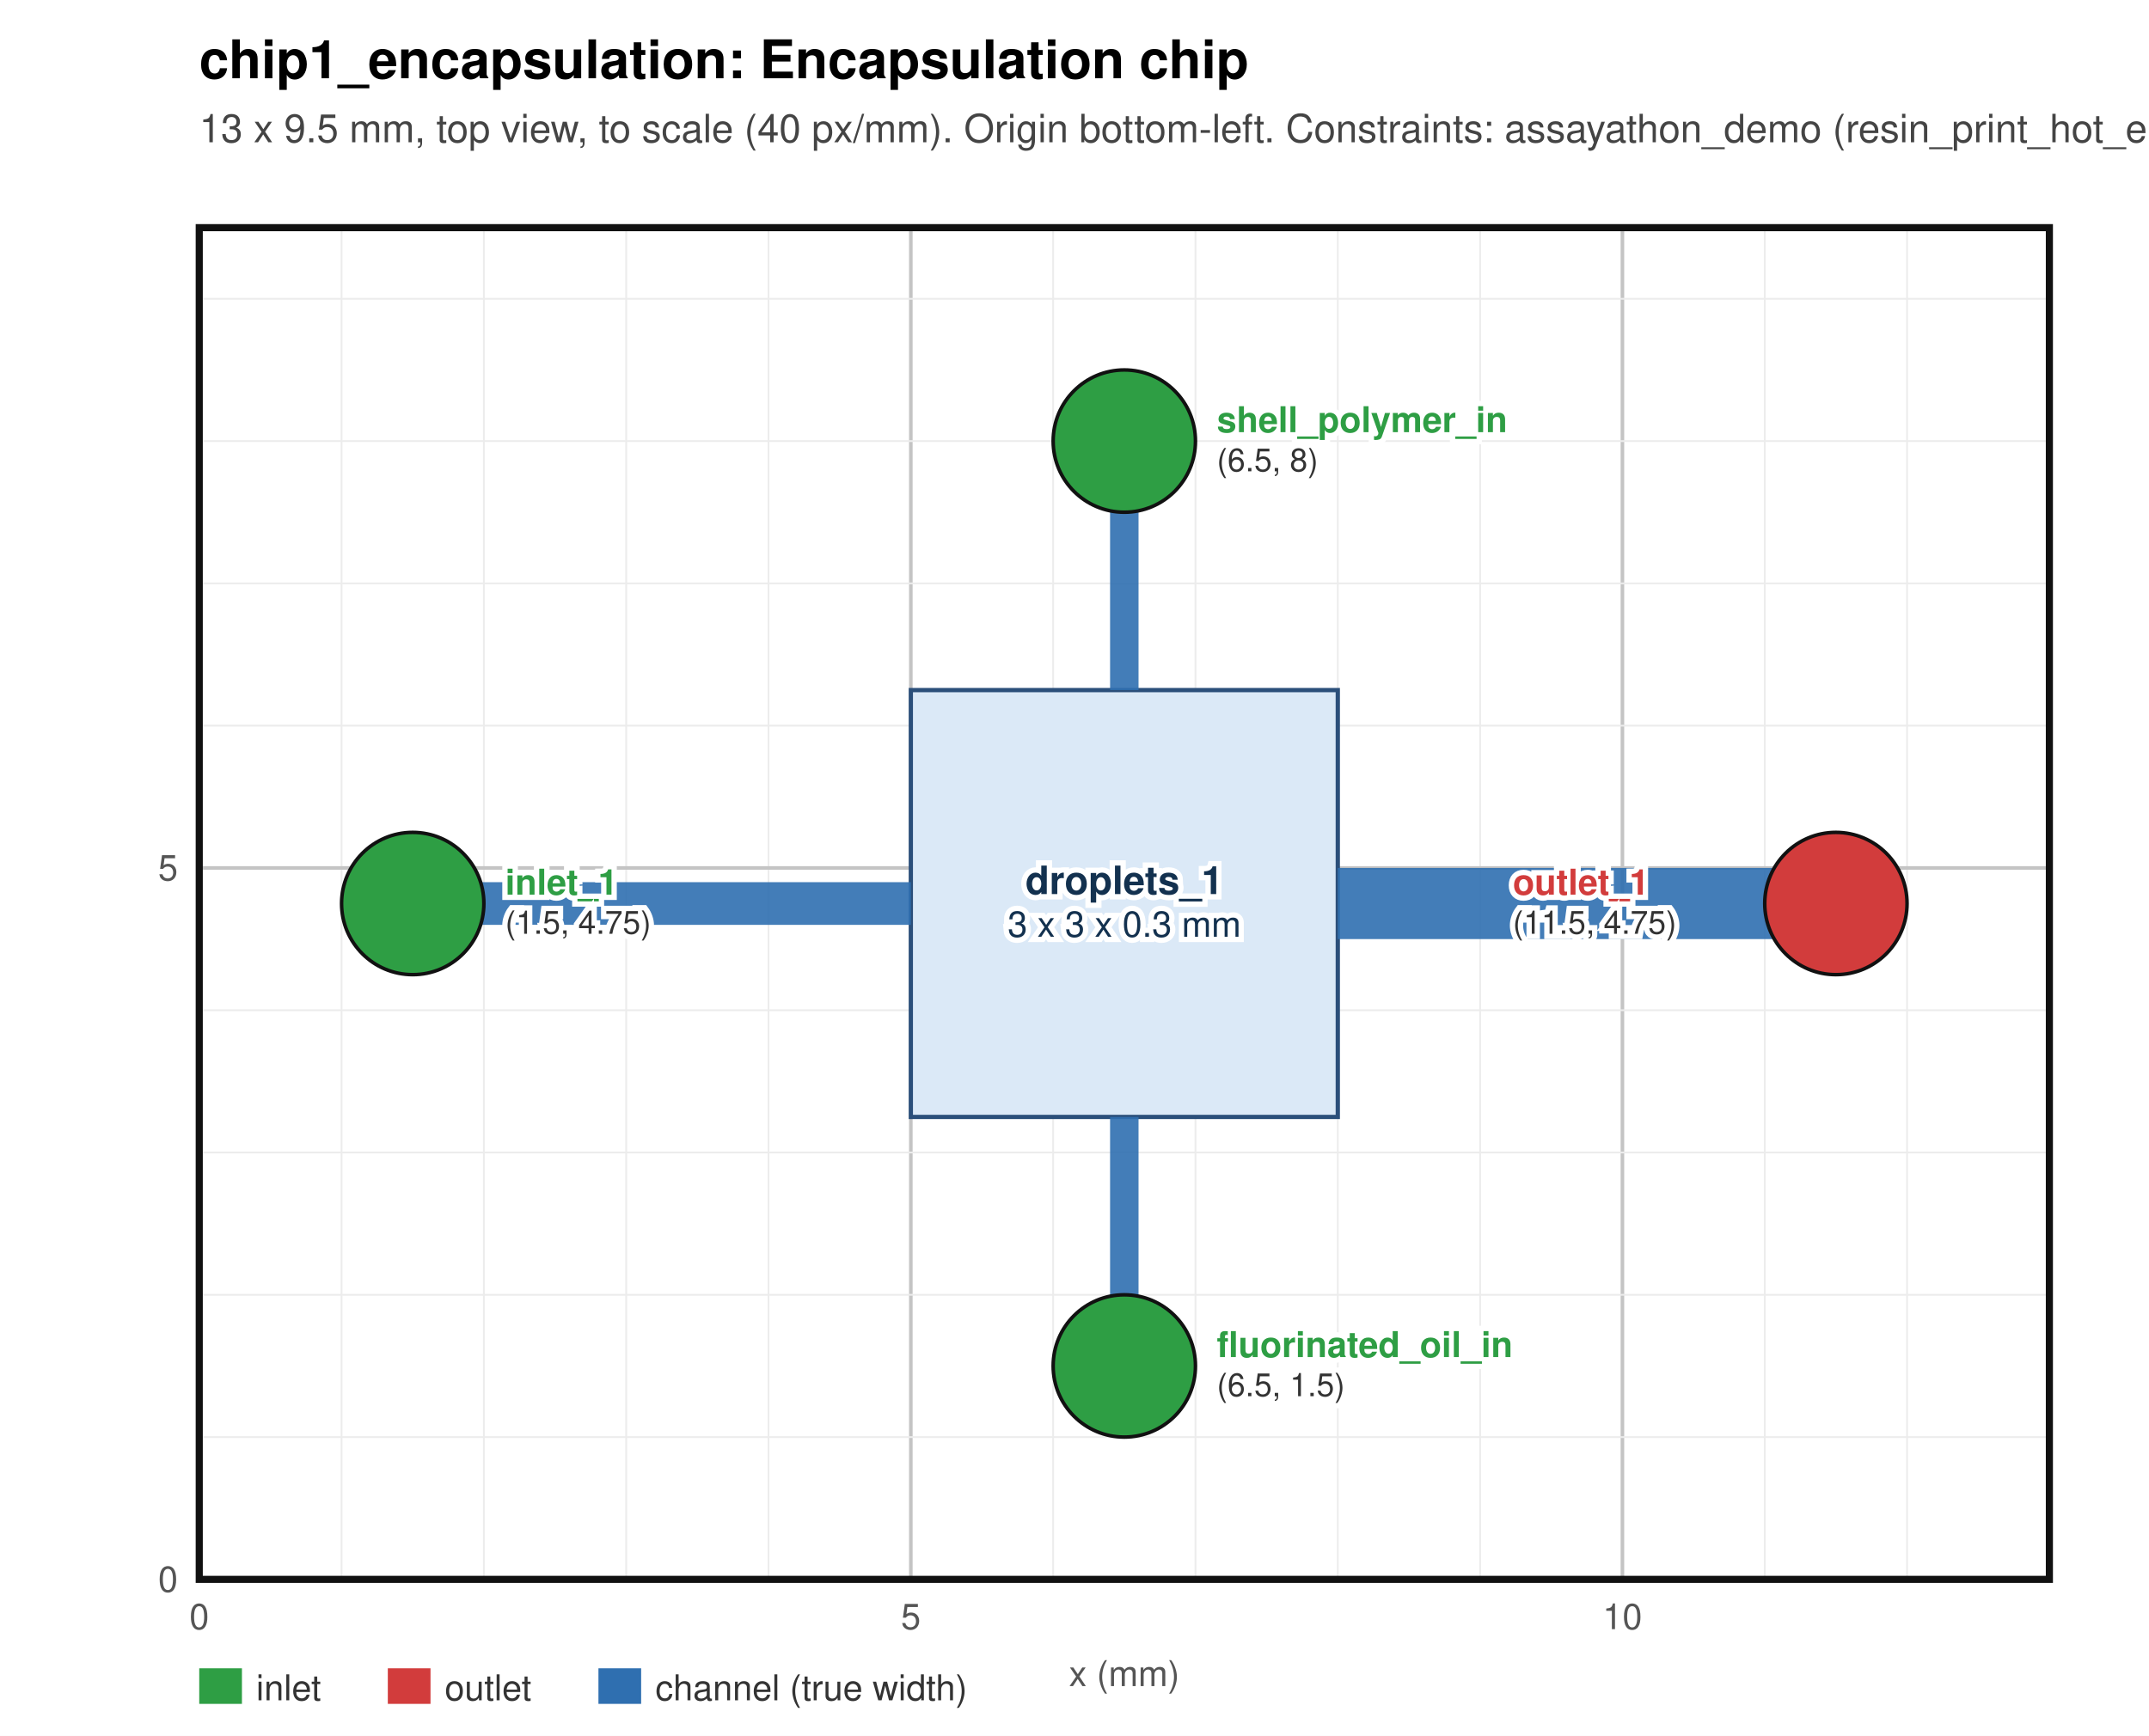
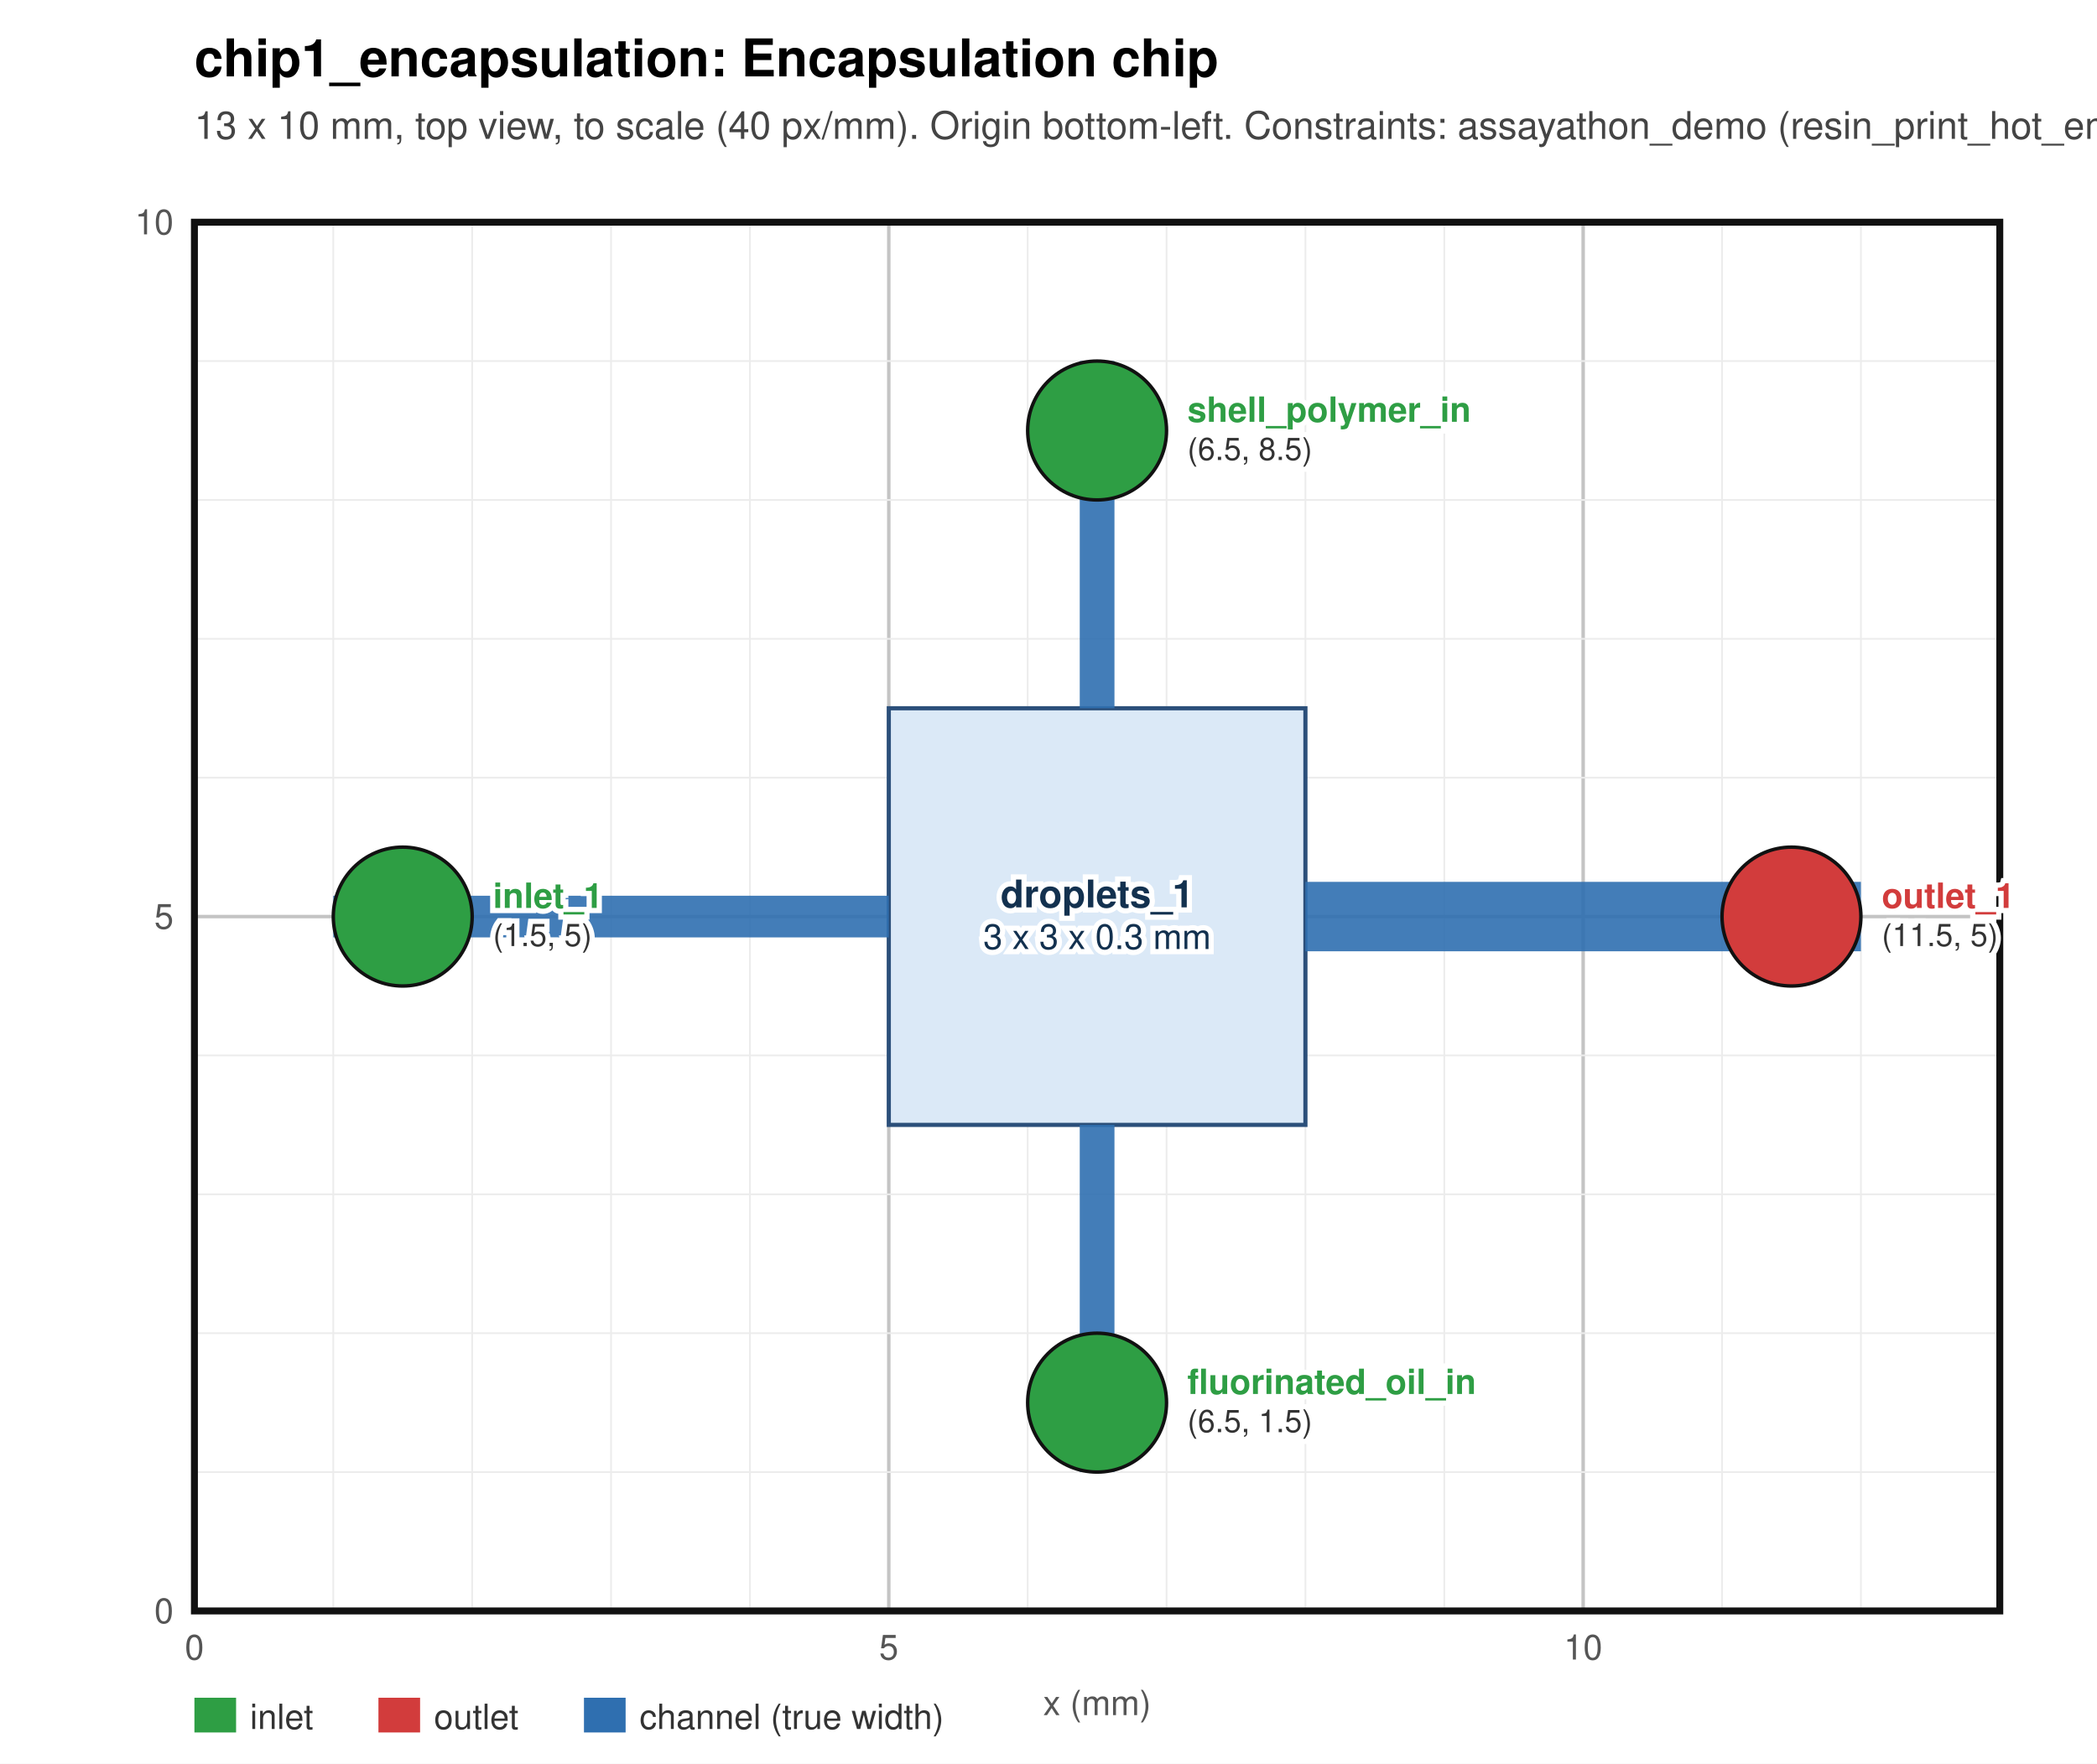
- <svg xmlns="http://www.w3.org/2000/svg" width="604" height="488" viewBox="0 0 604 488" font-family="Helvetica, Arial, sans-serif">
+ <svg xmlns="http://www.w3.org/2000/svg" width="604" height="508" viewBox="0 0 604 508" font-family="Helvetica, Arial, sans-serif">
  <rect width="100%" height="100%" fill="white" />
  <text x="56" y="22" font-size="15" font-weight="bold">chip1_encapsulation: Encapsulation chip</text>
-   <text x="56" y="40" font-size="11" fill="#444">13 x 9.5 mm, top view, to scale (40 px/mm). Origin bottom-left. Constraints: assayathon_demo (resin_print_hot_emboss). Depth 0.3 mm.</text>
-   <line x1="56.00" y1="444.00" x2="56.00" y2="64.00" stroke="#c4c4c4" stroke-width="1" />
-   <text x="56.00" y="458.00" font-size="10" text-anchor="middle" fill="#555">0</text>
-   <line x1="96.00" y1="444.00" x2="96.00" y2="64.00" stroke="#ececec" stroke-width="0.5" />
-   <line x1="136.00" y1="444.00" x2="136.00" y2="64.00" stroke="#ececec" stroke-width="0.5" />
-   <line x1="176.00" y1="444.00" x2="176.00" y2="64.00" stroke="#ececec" stroke-width="0.5" />
-   <line x1="216.00" y1="444.00" x2="216.00" y2="64.00" stroke="#ececec" stroke-width="0.5" />
-   <line x1="256.00" y1="444.00" x2="256.00" y2="64.00" stroke="#c4c4c4" stroke-width="1" />
-   <text x="256.00" y="458.00" font-size="10" text-anchor="middle" fill="#555">5</text>
-   <line x1="296.00" y1="444.00" x2="296.00" y2="64.00" stroke="#ececec" stroke-width="0.5" />
-   <line x1="336.00" y1="444.00" x2="336.00" y2="64.00" stroke="#ececec" stroke-width="0.5" />
-   <line x1="376.00" y1="444.00" x2="376.00" y2="64.00" stroke="#ececec" stroke-width="0.5" />
-   <line x1="416.00" y1="444.00" x2="416.00" y2="64.00" stroke="#ececec" stroke-width="0.5" />
-   <line x1="456.00" y1="444.00" x2="456.00" y2="64.00" stroke="#c4c4c4" stroke-width="1" />
-   <text x="456.00" y="458.00" font-size="10" text-anchor="middle" fill="#555">10</text>
-   <line x1="496.00" y1="444.00" x2="496.00" y2="64.00" stroke="#ececec" stroke-width="0.5" />
-   <line x1="536.00" y1="444.00" x2="536.00" y2="64.00" stroke="#ececec" stroke-width="0.5" />
-   <line x1="576.00" y1="444.00" x2="576.00" y2="64.00" stroke="#ececec" stroke-width="0.5" />
-   <line x1="56.00" y1="444.00" x2="576.00" y2="444.00" stroke="#c4c4c4" stroke-width="1" />
-   <text x="50.00" y="447.50" font-size="10" text-anchor="end" fill="#555">0</text>
-   <line x1="56.00" y1="404.00" x2="576.00" y2="404.00" stroke="#ececec" stroke-width="0.5" />
-   <line x1="56.00" y1="364.00" x2="576.00" y2="364.00" stroke="#ececec" stroke-width="0.5" />
-   <line x1="56.00" y1="324.00" x2="576.00" y2="324.00" stroke="#ececec" stroke-width="0.5" />
-   <line x1="56.00" y1="284.00" x2="576.00" y2="284.00" stroke="#ececec" stroke-width="0.5" />
-   <line x1="56.00" y1="244.00" x2="576.00" y2="244.00" stroke="#c4c4c4" stroke-width="1" />
-   <text x="50.00" y="247.50" font-size="10" text-anchor="end" fill="#555">5</text>
-   <line x1="56.00" y1="204.00" x2="576.00" y2="204.00" stroke="#ececec" stroke-width="0.5" />
-   <line x1="56.00" y1="164.00" x2="576.00" y2="164.00" stroke="#ececec" stroke-width="0.5" />
-   <line x1="56.00" y1="124.00" x2="576.00" y2="124.00" stroke="#ececec" stroke-width="0.5" />
-   <line x1="56.00" y1="84.00" x2="576.00" y2="84.00" stroke="#ececec" stroke-width="0.5" />
-   <text x="316.00" y="474.00" font-size="10" text-anchor="middle" fill="#555">x (mm)</text>
-   <rect x="56.00" y="64.00" width="520.00" height="380.00" fill="none" stroke="#111" stroke-width="2" />
-   <rect x="256.00" y="194.00" width="120.00" height="120.00" fill="#dbe9f7" stroke="#2b4f7a" stroke-width="1.2" />
-   <polyline points="116.00,254.00 256.00,254.00" fill="none" stroke="#2f6fb0" stroke-width="12.00" stroke-linejoin="miter" stroke-linecap="butt" opacity="0.9" />
-   <polyline points="376.00,254.00 516.00,254.00" fill="none" stroke="#2f6fb0" stroke-width="20.00" stroke-linejoin="miter" stroke-linecap="butt" opacity="0.9" />
-   <polyline points="316.00,124.00 316.00,194.00" fill="none" stroke="#2f6fb0" stroke-width="8.00" stroke-linejoin="miter" stroke-linecap="butt" opacity="0.9" />
-   <polyline points="316.00,384.00 316.00,314.00" fill="none" stroke="#2f6fb0" stroke-width="8.00" stroke-linejoin="miter" stroke-linecap="butt" opacity="0.9" />
-   <text x="316.00" y="251.35" font-size="11" font-weight="bold" text-anchor="middle" fill="#13314f" stroke="white" stroke-width="3" paint-order="stroke">droplets_1</text>
-   <text x="316.00" y="263.35" font-size="10" text-anchor="middle" fill="#13314f" stroke="white" stroke-width="3" paint-order="stroke">3 x 3 x 0.3 mm</text>
-   <text x="142.00" y="251.50" font-size="10" fill="#2e9e44" font-weight="bold" stroke="white" stroke-width="3" paint-order="stroke">inlet_1</text>
-   <text x="142.00" y="262.50" font-size="9" fill="#333" stroke="white" stroke-width="3" paint-order="stroke">(1.5, 4.75)</text>
-   <text x="425.20" y="251.50" font-size="10" fill="#d23c3c" font-weight="bold" stroke="white" stroke-width="3" paint-order="stroke">outlet_1</text>
-   <text x="425.20" y="262.50" font-size="9" fill="#333" stroke="white" stroke-width="3" paint-order="stroke">(11.5, 4.75)</text>
+   <text x="56" y="40" font-size="11" fill="#444">13 x 10 mm, top view, to scale (40 px/mm). Origin bottom-left. Constraints: assayathon_demo (resin_print_hot_emboss). Depth 0.3 mm.</text>
+   <line x1="56.00" y1="464.00" x2="56.00" y2="64.00" stroke="#c4c4c4" stroke-width="1" />
+   <text x="56.00" y="478.00" font-size="10" text-anchor="middle" fill="#555">0</text>
+   <line x1="96.00" y1="464.00" x2="96.00" y2="64.00" stroke="#ececec" stroke-width="0.5" />
+   <line x1="136.00" y1="464.00" x2="136.00" y2="64.00" stroke="#ececec" stroke-width="0.5" />
+   <line x1="176.00" y1="464.00" x2="176.00" y2="64.00" stroke="#ececec" stroke-width="0.5" />
+   <line x1="216.00" y1="464.00" x2="216.00" y2="64.00" stroke="#ececec" stroke-width="0.5" />
+   <line x1="256.00" y1="464.00" x2="256.00" y2="64.00" stroke="#c4c4c4" stroke-width="1" />
+   <text x="256.00" y="478.00" font-size="10" text-anchor="middle" fill="#555">5</text>
+   <line x1="296.00" y1="464.00" x2="296.00" y2="64.00" stroke="#ececec" stroke-width="0.5" />
+   <line x1="336.00" y1="464.00" x2="336.00" y2="64.00" stroke="#ececec" stroke-width="0.5" />
+   <line x1="376.00" y1="464.00" x2="376.00" y2="64.00" stroke="#ececec" stroke-width="0.5" />
+   <line x1="416.00" y1="464.00" x2="416.00" y2="64.00" stroke="#ececec" stroke-width="0.5" />
+   <line x1="456.00" y1="464.00" x2="456.00" y2="64.00" stroke="#c4c4c4" stroke-width="1" />
+   <text x="456.00" y="478.00" font-size="10" text-anchor="middle" fill="#555">10</text>
+   <line x1="496.00" y1="464.00" x2="496.00" y2="64.00" stroke="#ececec" stroke-width="0.5" />
+   <line x1="536.00" y1="464.00" x2="536.00" y2="64.00" stroke="#ececec" stroke-width="0.5" />
+   <line x1="576.00" y1="464.00" x2="576.00" y2="64.00" stroke="#ececec" stroke-width="0.5" />
+   <line x1="56.00" y1="464.00" x2="576.00" y2="464.00" stroke="#c4c4c4" stroke-width="1" />
+   <text x="50.00" y="467.50" font-size="10" text-anchor="end" fill="#555">0</text>
+   <line x1="56.00" y1="424.00" x2="576.00" y2="424.00" stroke="#ececec" stroke-width="0.5" />
+   <line x1="56.00" y1="384.00" x2="576.00" y2="384.00" stroke="#ececec" stroke-width="0.5" />
+   <line x1="56.00" y1="344.00" x2="576.00" y2="344.00" stroke="#ececec" stroke-width="0.5" />
+   <line x1="56.00" y1="304.00" x2="576.00" y2="304.00" stroke="#ececec" stroke-width="0.5" />
+   <line x1="56.00" y1="264.00" x2="576.00" y2="264.00" stroke="#c4c4c4" stroke-width="1" />
+   <text x="50.00" y="267.50" font-size="10" text-anchor="end" fill="#555">5</text>
+   <line x1="56.00" y1="224.00" x2="576.00" y2="224.00" stroke="#ececec" stroke-width="0.5" />
+   <line x1="56.00" y1="184.00" x2="576.00" y2="184.00" stroke="#ececec" stroke-width="0.5" />
+   <line x1="56.00" y1="144.00" x2="576.00" y2="144.00" stroke="#ececec" stroke-width="0.5" />
+   <line x1="56.00" y1="104.00" x2="576.00" y2="104.00" stroke="#ececec" stroke-width="0.5" />
+   <line x1="56.00" y1="64.00" x2="576.00" y2="64.00" stroke="#c4c4c4" stroke-width="1" />
+   <text x="50.00" y="67.50" font-size="10" text-anchor="end" fill="#555">10</text>
+   <text x="316.00" y="494.00" font-size="10" text-anchor="middle" fill="#555">x (mm)</text>
+   <rect x="56.00" y="64.00" width="520.00" height="400.00" fill="none" stroke="#111" stroke-width="2" />
+   <rect x="256.00" y="204.00" width="120.00" height="120.00" fill="#dbe9f7" stroke="#2b4f7a" stroke-width="1.2" />
+   <polyline points="96.00,264.00 116.00,264.00 256.00,264.00" fill="none" stroke="#2f6fb0" stroke-width="12.00" stroke-linejoin="miter" stroke-linecap="butt" opacity="0.9" />
+   <polyline points="376.00,264.00 516.00,264.00 536.00,264.00" fill="none" stroke="#2f6fb0" stroke-width="20.00" stroke-linejoin="miter" stroke-linecap="butt" opacity="0.9" />
+   <polyline points="316.00,104.00 316.00,124.00 316.00,204.00" fill="none" stroke="#2f6fb0" stroke-width="10.00" stroke-linejoin="miter" stroke-linecap="butt" opacity="0.9" />
+   <polyline points="316.00,424.00 316.00,404.00 316.00,324.00" fill="none" stroke="#2f6fb0" stroke-width="10.00" stroke-linejoin="miter" stroke-linecap="butt" opacity="0.9" />
+   <text x="316.00" y="261.35" font-size="11" font-weight="bold" text-anchor="middle" fill="#13314f" stroke="white" stroke-width="3" paint-order="stroke">droplets_1</text>
+   <text x="316.00" y="273.35" font-size="10" text-anchor="middle" fill="#13314f" stroke="white" stroke-width="3" paint-order="stroke">3 x 3 x 0.3 mm</text>
+   <text x="142.00" y="261.50" font-size="10" fill="#2e9e44" font-weight="bold" stroke="white" stroke-width="3" paint-order="stroke">inlet_1</text>
+   <text x="142.00" y="272.50" font-size="9" fill="#333" stroke="white" stroke-width="3" paint-order="stroke">(1.5, 5)</text>
+   <text x="542.00" y="261.50" font-size="10" fill="#d23c3c" font-weight="bold" stroke="white" stroke-width="3" paint-order="stroke">outlet_1</text>
+   <text x="542.00" y="272.50" font-size="9" fill="#333" stroke="white" stroke-width="3" paint-order="stroke">(11.5, 5)</text>
  <text x="342.00" y="121.50" font-size="10" fill="#2e9e44" font-weight="bold" stroke="white" stroke-width="3" paint-order="stroke">shell_polymer_in</text>
-   <text x="342.00" y="132.50" font-size="9" fill="#333" stroke="white" stroke-width="3" paint-order="stroke">(6.5, 8)</text>
-   <text x="342.00" y="381.50" font-size="10" fill="#2e9e44" font-weight="bold" stroke="white" stroke-width="3" paint-order="stroke">fluorinated_oil_in</text>
-   <text x="342.00" y="392.50" font-size="9" fill="#333" stroke="white" stroke-width="3" paint-order="stroke">(6.5, 1.5)</text>
-   <circle cx="116.00" cy="254.00" r="20.00" fill="#2e9e44" stroke="#111" stroke-width="1" />
-   <circle cx="516.00" cy="254.00" r="20.00" fill="#d23c3c" stroke="#111" stroke-width="1" />
+   <text x="342.00" y="132.50" font-size="9" fill="#333" stroke="white" stroke-width="3" paint-order="stroke">(6.5, 8.5)</text>
+   <text x="342.00" y="401.50" font-size="10" fill="#2e9e44" font-weight="bold" stroke="white" stroke-width="3" paint-order="stroke">fluorinated_oil_in</text>
+   <text x="342.00" y="412.50" font-size="9" fill="#333" stroke="white" stroke-width="3" paint-order="stroke">(6.5, 1.5)</text>
+   <circle cx="116.00" cy="264.00" r="20.00" fill="#2e9e44" stroke="#111" stroke-width="1" />
+   <circle cx="516.00" cy="264.00" r="20.00" fill="#d23c3c" stroke="#111" stroke-width="1" />
  <circle cx="316.00" cy="124.00" r="20.00" fill="#2e9e44" stroke="#111" stroke-width="1" />
-   <circle cx="316.00" cy="384.00" r="20.00" fill="#2e9e44" stroke="#111" stroke-width="1" />
-   <rect x="56" y="469.0" width="12" height="10" fill="#2e9e44" />
-   <text x="72" y="478.0" font-size="10" fill="#333">inlet</text>
-   <rect x="109.0" y="469.0" width="12" height="10" fill="#d23c3c" />
-   <text x="125.0" y="478.0" font-size="10" fill="#333">outlet</text>
-   <rect x="168.2" y="469.0" width="12" height="10" fill="#2f6fb0" />
-   <text x="184.2" y="478.0" font-size="10" fill="#333">channel (true width)</text>
+   <circle cx="316.00" cy="404.00" r="20.00" fill="#2e9e44" stroke="#111" stroke-width="1" />
+   <rect x="56" y="489.0" width="12" height="10" fill="#2e9e44" />
+   <text x="72" y="498.0" font-size="10" fill="#333">inlet</text>
+   <rect x="109.0" y="489.0" width="12" height="10" fill="#d23c3c" />
+   <text x="125.0" y="498.0" font-size="10" fill="#333">outlet</text>
+   <rect x="168.2" y="489.0" width="12" height="10" fill="#2f6fb0" />
+   <text x="184.2" y="498.0" font-size="10" fill="#333">channel (true width)</text>
</svg>
